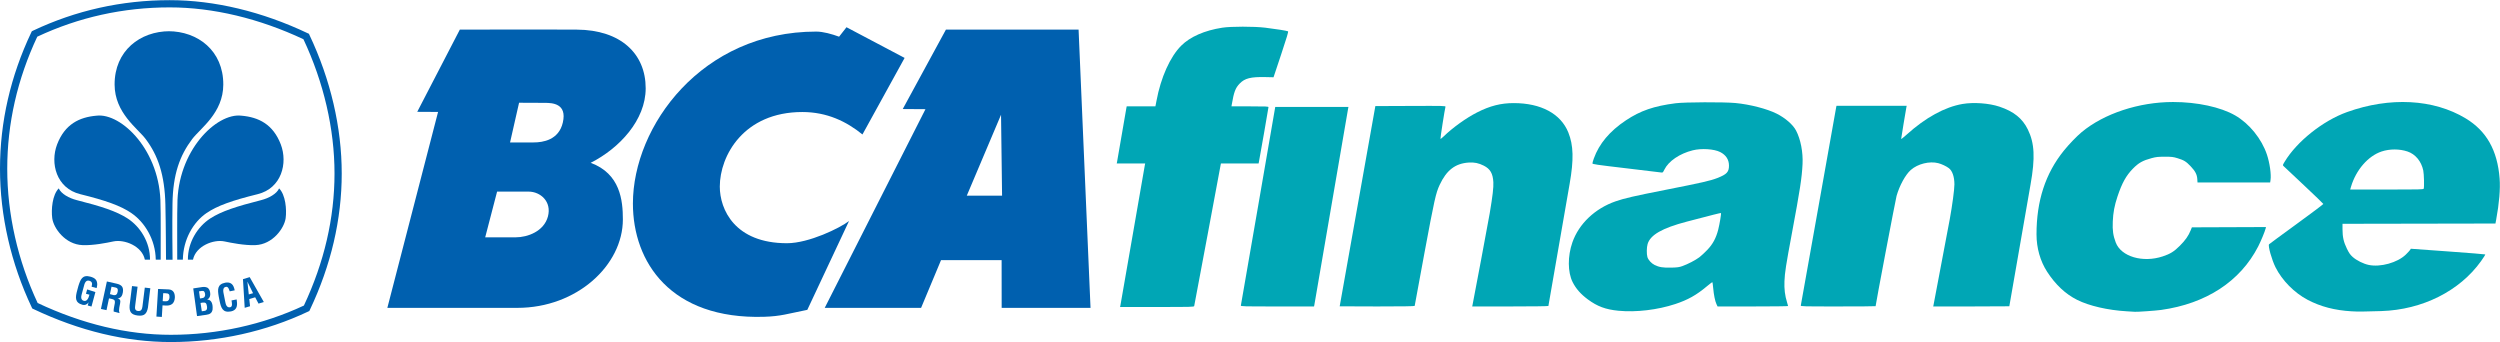
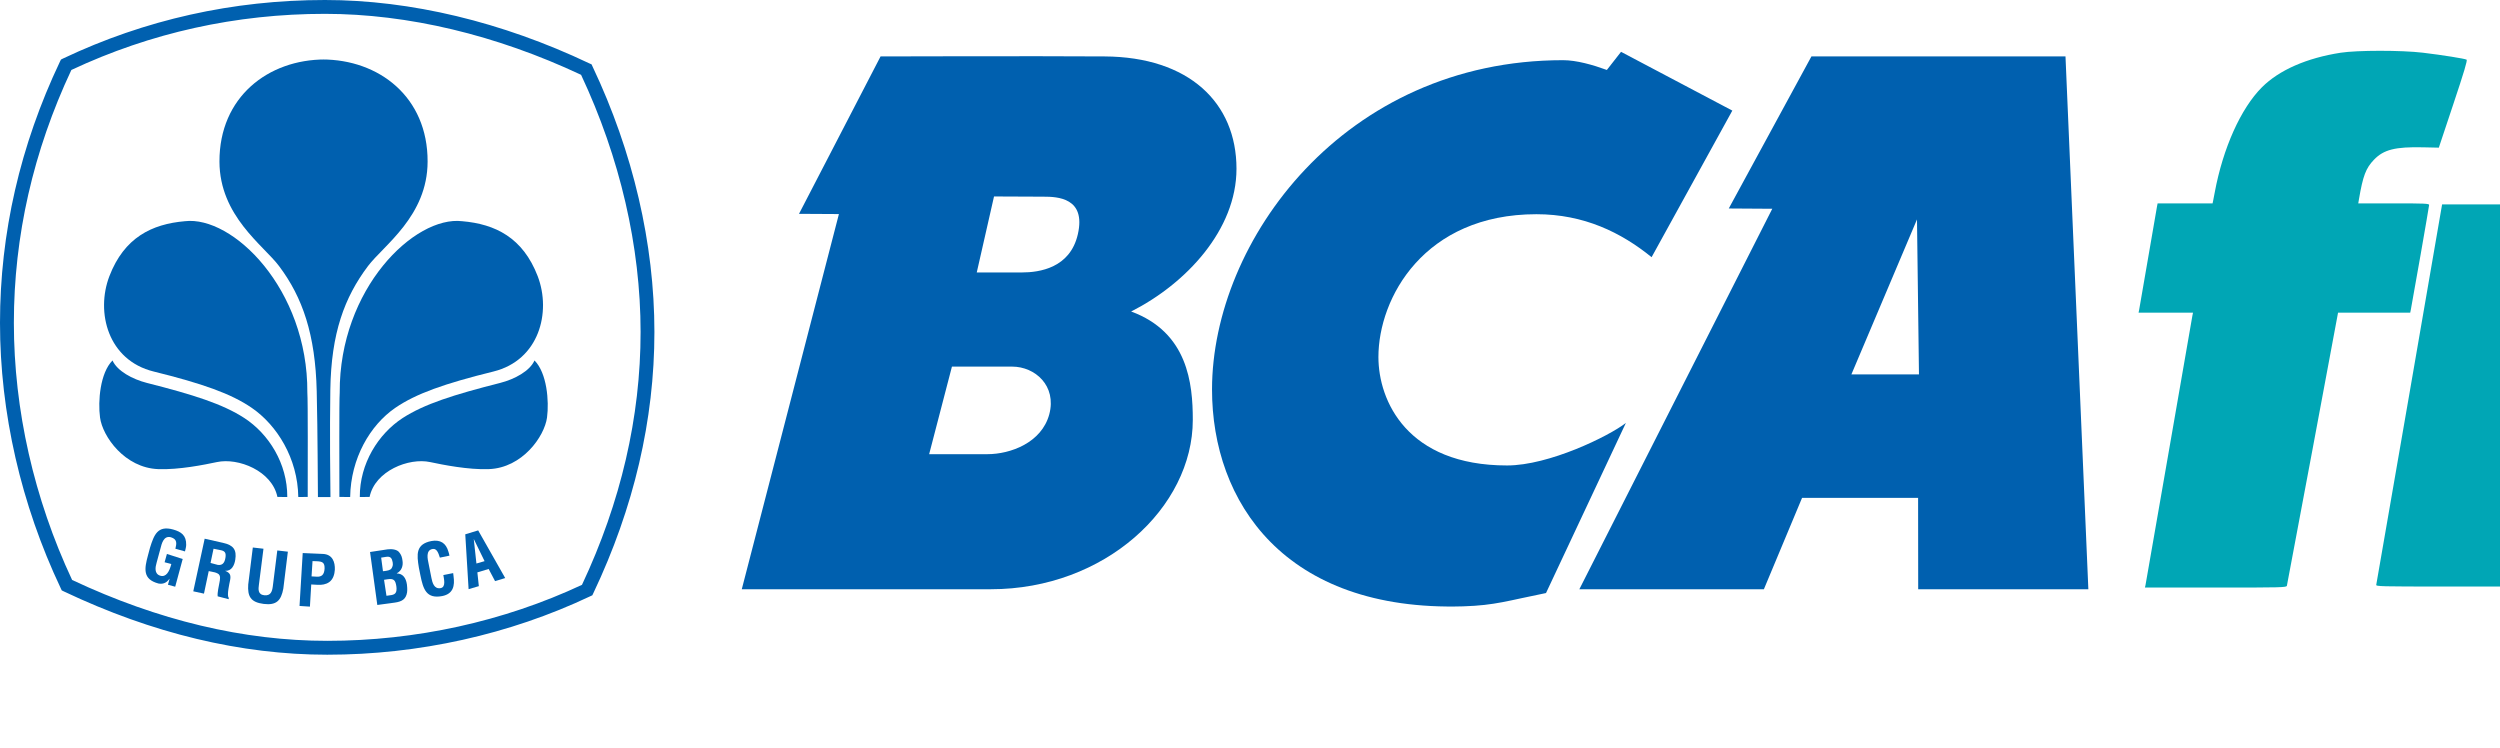
- <svg xmlns="http://www.w3.org/2000/svg" width="4599px" height="629px" viewBox="0 0 2298 314" version="1.1">
+ <svg xmlns="http://www.w3.org/2000/svg" width="100%" height="100%" viewBox="0 0 1200 359" version="1.1" xml:space="preserve" style="fill-rule:evenodd;clip-rule:evenodd;stroke-linejoin:round;stroke-miterlimit:2;">
  <g id="surface1">
    <path style=" stroke:none;fill-rule:nonzero;fill:rgb(0%,37.647%,68.627%);fill-opacity:1;" d="M 147.703 238.535 C 147.703 226.008 147.836 192.531 147.527 188.406 C 147.797 138.586 111.59 103.445 88.711 106.184 C 72.883 107.559 59.617 114.016 52.496 132.59 C 45.895 149.902 51.797 172.926 73.746 178.328 C 97.215 184.129 110.922 188.957 120.84 195.77 C 132.992 204.105 142.914 220.039 143.176 238.555 " />
    <path style=" stroke:none;fill-rule:nonzero;fill:rgb(0%,37.647%,68.627%);fill-opacity:1;" d="M 157.07 314.262 C 115.688 314.262 73.156 304.066 30.68 283.898 L 29.641 283.387 L 29.141 282.324 C 10.078 242.078 0 198.055 0 154.984 C 0 111.98 9.668 69.844 28.742 29.652 L 29.266 28.582 L 30.328 28.051 C 69.617 9.43 111.887 0 155.996 0 C 197.082 0 240.965 10.5 282.875 30.418 L 283.953 30.895 L 284.449 31.984 C 303.875 72.973 314.117 116.984 314.117 159.336 C 314.117 201.527 304.281 243.703 284.832 284.668 L 284.32 285.742 L 283.238 286.242 C 244.547 304.562 200.914 314.262 157.07 314.262 M 34.613 278.379 C 75.875 297.797 117.027 307.602 157.07 307.602 C 199.531 307.602 241.758 298.316 279.348 280.719 C 298.02 241.023 307.484 200.168 307.484 159.336 C 307.484 118.344 297.605 75.699 278.918 35.914 C 238.246 16.789 195.77 6.645 155.996 6.645 C 113.289 6.645 72.359 15.707 34.254 33.582 C 15.965 72.539 6.656 113.363 6.656 154.984 C 6.656 196.691 16.332 239.352 34.613 278.379 " />
    <path style=" stroke:none;fill-rule:nonzero;fill:rgb(0%,37.647%,68.627%);fill-opacity:1;" d="M 137.895 238.555 C 137.969 222.5 129.012 208.301 117.305 200.672 C 106.918 193.93 92.977 189.5 70.48 183.793 C 63.527 182.016 56.254 178.062 54.004 173.023 C 48.047 179.027 46.965 192.523 48.016 200.414 C 49.23 209.539 59.895 224.586 75.949 225.176 C 85.758 225.566 98.152 223.062 104.098 221.801 C 114.352 219.586 130.578 226.008 133.16 238.535 " />
    <path style=" stroke:none;fill-rule:nonzero;fill:rgb(0%,37.647%,68.627%);fill-opacity:1;" d="M 155.996 28.543 C 128.77 28.543 105.254 46.504 105.34 77.578 C 105.426 103.711 126.434 117.703 133.93 127.695 C 145.262 142.754 151.391 160.574 152.027 187.848 C 152.523 209.551 152.5 230.984 152.609 238.582 L 158.621 238.582 C 158.516 230.633 158.242 207.879 158.555 187.176 C 158.961 159.895 165.316 142.754 176.648 127.695 C 184.211 117.703 205.203 103.711 205.25 77.578 C 205.352 46.504 181.848 28.543 154.648 28.543 " />
    <path style=" stroke:none;fill-rule:nonzero;fill:rgb(0%,37.647%,68.627%);fill-opacity:1;" d="M 162.906 238.535 C 162.906 226.008 162.762 192.531 163.066 188.406 C 162.801 138.586 198.988 103.445 221.883 106.184 C 237.711 107.559 250.965 114.016 258.105 132.59 C 264.703 149.902 258.766 172.926 236.844 178.328 C 213.359 184.129 199.672 188.957 189.727 195.77 C 177.59 204.105 168.363 220.039 168.078 238.555 " />
    <path style=" stroke:none;fill-rule:nonzero;fill:rgb(0%,37.647%,68.627%);fill-opacity:1;" d="M 172.707 238.555 C 172.621 222.5 181.578 208.301 193.25 200.672 C 203.68 193.93 217.641 189.5 240.113 183.793 C 247.082 182.016 254.344 178.062 256.559 173.023 C 262.543 179.027 263.621 192.523 262.574 200.414 C 261.328 209.539 250.695 224.586 234.668 225.176 C 224.863 225.566 212.402 223.062 206.484 221.801 C 196.27 219.586 179.996 226.008 177.402 238.535 " />
    <path style=" stroke:none;fill-rule:nonzero;fill:rgb(0%,37.647%,68.627%);fill-opacity:1;" d="M 181.105 290.387 L 177.621 264.961 L 186.031 263.684 C 188.078 263.402 190.57 263.762 191.566 265.043 C 192.668 266.383 193.004 267.492 193.219 269.25 C 193.535 271.422 192.906 273.934 190.461 275.188 L 190.461 275.262 C 193.191 275.262 194.844 277.227 195.32 280.543 C 195.395 281.242 195.598 282.934 195.395 284.344 C 194.836 287.699 192.836 288.781 189.457 289.254 Z M 186.516 285.832 C 187.516 285.691 188.523 285.637 189.316 285.133 C 190.523 284.344 190.414 282.652 190.246 281.398 C 189.824 278.637 189.105 277.59 186.18 278.023 L 184.34 278.305 L 185.504 285.977 Z M 184.754 274.086 C 185.867 273.902 187.379 273.77 188.008 272.715 C 188.336 272.008 188.758 271.445 188.48 269.879 C 188.137 268.016 187.52 266.863 185.156 267.312 L 182.957 267.664 L 183.824 274.18 " />
    <path style=" stroke:none;fill-rule:nonzero;fill:rgb(0%,37.647%,68.627%);fill-opacity:1;" d="M 217.527 275.094 C 217.594 275.566 217.672 276.094 217.699 276.566 C 218.379 281.203 217.527 285.043 212.316 286.102 C 204.613 287.586 203.141 282.797 201.781 276.094 L 201.059 272.469 C 199.996 266.055 199.543 261.195 207.055 259.699 C 211.285 258.926 214.086 260.613 215.25 264.828 C 215.43 265.457 215.656 266.082 215.742 266.715 L 211.133 267.664 C 210.602 266.082 209.898 263.25 207.824 263.488 C 204.102 263.938 205.332 268.57 205.715 270.504 L 207.098 277.465 C 207.516 279.57 208.34 282.934 211.562 282.285 C 214.176 281.762 213.039 277.688 212.805 276.016 " />
    <path style=" stroke:none;fill-rule:nonzero;fill:rgb(0%,37.647%,68.627%);fill-opacity:1;" d="M 224.926 282.789 L 223.328 256.473 L 229.52 254.586 L 242.5 277.469 L 237.625 278.93 L 234.551 273.113 L 229.137 274.738 L 229.84 281.352 Z M 228.684 270.488 L 232.598 269.355 L 227.402 258.711 " />
    <path style=" stroke:none;fill-rule:nonzero;fill:rgb(0%,37.647%,68.627%);fill-opacity:1;" d="M 72.008 262.895 C 73.945 256.691 75.684 252.121 83.074 254.152 C 87.031 255.258 89.484 257 89.367 261.598 C 89.348 262.621 89.012 263.664 88.789 264.676 L 84.188 263.402 C 84.789 260.867 85.172 258.852 82.047 257.887 C 78.434 256.895 77.551 261.277 77.051 263.172 L 75.18 270.07 C 74.586 272.117 73.871 275.504 77.051 276.375 C 79.68 277.086 81.277 274.504 82.227 270.734 L 79.008 269.883 L 80.121 265.891 L 87.691 268.328 L 84.098 281.625 L 80.613 280.676 L 81.398 277.867 L 81.297 277.867 C 79.695 280.164 77.738 280.406 76.023 280.078 C 68.453 278.027 69.246 273.078 71.051 266.465 " />
    <path style=" stroke:none;fill-rule:nonzero;fill:rgb(0%,37.647%,68.627%);fill-opacity:1;" d="M 100.188 274.125 L 97.906 284.941 L 92.773 283.832 L 98.242 258.574 L 106.992 260.551 C 112.113 261.656 113.66 263.938 112.934 268.633 C 112.52 271.324 111.191 274.23 107.949 273.996 L 107.914 273.949 C 110.656 274.91 110.891 276.293 110.41 278.684 C 110.203 279.703 108.777 285.875 109.762 286.871 L 109.797 287.629 L 104.484 286.242 C 104.266 284.531 105.016 281.457 105.312 279.754 C 105.613 278.246 106.09 276.121 104.562 275.32 C 103.363 274.684 102.918 274.715 101.566 274.402 Z M 101.062 270.211 L 104.516 271.145 C 106.613 271.445 107.781 270.359 108.195 267.824 C 108.57 265.496 108.086 264.59 106.203 264.137 L 102.496 263.387 " />
    <path style=" stroke:none;fill-rule:nonzero;fill:rgb(0%,37.647%,68.627%);fill-opacity:1;" d="M 133.102 264.219 L 138.176 264.805 L 135.992 282.562 C 134.93 288.191 132.754 290.652 126.562 289.883 C 120.262 289.086 118.77 286.215 119.148 280.543 L 121.352 262.801 L 126.465 263.387 L 124.27 280.73 C 124.039 282.617 123.602 285.406 126.953 285.742 C 129.926 285.969 130.598 284 130.934 281.555 " />
    <path style=" stroke:none;fill-rule:nonzero;fill:rgb(0%,37.647%,68.627%);fill-opacity:1;" d="M 143.773 290.855 L 145.301 265.465 L 155.051 265.887 C 159.66 266.113 160.867 269.879 160.723 273.469 C 160.59 275.656 159.906 278.094 158.004 279.418 C 156.441 280.543 154.438 280.809 152.574 280.719 L 149.398 280.539 L 148.762 291.184 Z M 149.543 276.668 L 152.125 276.812 C 154.223 276.891 155.613 276.059 155.797 272.977 C 155.898 270.016 154.777 269.516 152.059 269.395 L 150.012 269.324 " />
    <path style=" stroke:none;fill-rule:nonzero;fill:rgb(0%,37.647%,68.627%);fill-opacity:1;" d="M 831.52 53.086 L 792.766 123.449 C 778.137 111.566 760.273 102.824 737.484 102.824 C 683.551 102.824 661.641 143.039 661.641 171.367 C 661.641 192.395 675.406 223.422 723.395 223.422 C 743.539 223.422 772.176 209.402 780.414 203.023 L 742.086 284.66 C 723.816 288.309 717.812 290.566 702.348 291.047 C 616.453 293.609 581.746 240.828 581.773 186.895 C 581.828 115.598 645.199 28.887 750.25 28.887 C 756.688 28.887 764.562 31.113 771.293 33.582 L 778.098 24.879 " />
    <path style=" stroke:none;fill-rule:nonzero;fill:rgb(0%,37.647%,68.627%);fill-opacity:1;" d="M 991.434 27.086 L 1002.41 282.836 L 920.734 282.836 L 920.688 238.973 L 864.992 238.973 L 846.664 282.836 L 758.086 282.836 L 850.691 100.207 L 829.809 100.07 L 869.484 27.086 Z M 920.156 105.324 L 888.668 179.715 L 921.105 179.715 " />
    <path style=" stroke:none;fill-rule:nonzero;fill:rgb(0%,37.647%,68.627%);fill-opacity:1;" d="M 530.207 27.086 C 570.656 27.312 593.512 49.273 593.512 81 C 593.512 110.246 569.406 136.133 542.945 149.52 C 570.188 159.539 572.543 184.129 572.543 201.527 C 572.543 243.562 530.383 282.836 475.574 282.836 L 356.051 282.836 L 402.676 102.75 L 383.523 102.641 L 422.672 27.086 C 422.672 27.086 497.32 26.859 530.207 27.086 M 490.527 130.777 C 498.895 130.777 513.664 128.656 517.359 112.461 C 521.406 94.879 507.543 94.406 500.895 94.406 L 477.129 94.301 L 468.844 130.777 Z M 456.93 175.973 L 445.992 218.004 L 473.969 218.004 C 484.98 218.004 499.98 212.539 503.656 198.859 C 507.289 185.141 496.801 175.973 485.832 175.973 " />
    <path style=" stroke:none;fill-rule:nonzero;fill:rgb(0%,65.098%,70.98%);fill-opacity:1;" d="M 1655.301 280.664 C 1655.441 280.184 1662.766 239.191 1671.574 189.578 C 1680.387 139.961 1687.707 98.859 1687.848 98.242 L 1688.105 97.117 L 1752.617 97.117 L 1752.336 98.492 C 1751.848 100.863 1747.543 127.008 1747.543 127.594 C 1747.543 127.902 1749.859 126.059 1752.691 123.504 C 1769.961 107.918 1787.695 98.203 1803.961 95.422 C 1814.133 93.684 1828.316 94.707 1837.809 97.871 C 1851.008 102.262 1858.996 108.664 1863.98 118.844 C 1870.191 131.527 1870.844 144.891 1866.453 169.586 C 1864.945 178.074 1846.965 281.219 1846.965 281.387 C 1846.965 281.469 1831.223 281.539 1811.984 281.539 L 1777 281.539 L 1777.262 280.414 C 1777.57 279.09 1790.355 211.535 1792.227 201.32 C 1794.512 188.871 1796.504 173.945 1796.5 169.336 C 1796.488 162.344 1794.602 156.84 1791.387 154.426 C 1788.949 152.598 1784.883 150.676 1781.668 149.84 C 1773.66 147.754 1762.812 150.43 1756.418 156.074 C 1751.516 160.398 1746.043 170.371 1743.328 179.918 C 1742.41 183.156 1724.059 279.68 1724.059 281.285 C 1724.059 281.426 1708.531 281.539 1689.551 281.539 C 1656.922 281.539 1655.059 281.492 1655.301 280.664 Z M 1655.301 280.664 " />
    <path style=" stroke:none;fill-rule:nonzero;fill:rgb(0%,65.098%,70.98%);fill-opacity:1;" d="M 1231.445 281.414 C 1231.453 281.344 1238.828 239.906 1247.84 189.328 L 1264.223 97.367 L 1296.574 97.238 C 1327.234 97.117 1328.914 97.156 1328.68 97.988 C 1327.988 100.422 1323.805 127.215 1324.074 127.484 C 1324.246 127.656 1325.559 126.652 1326.996 125.258 C 1335.312 117.176 1347.621 108.34 1357.75 103.184 C 1369.562 97.164 1379.594 94.613 1391.461 94.621 C 1416.504 94.629 1434.652 104.395 1441.598 121.594 C 1446.371 133.418 1446.711 146.668 1442.805 168.836 C 1437.984 196.227 1423.285 280.75 1423.285 281.098 C 1423.285 281.348 1408.219 281.539 1388.273 281.539 L 1353.258 281.539 L 1353.547 280.164 C 1354.887 273.738 1368.18 202.871 1369.32 196.074 C 1372.051 179.816 1372.949 172.129 1372.688 167.336 C 1372.25 159.305 1369.832 155.125 1363.898 152.125 C 1359.191 149.75 1355.27 148.938 1350.09 149.27 C 1337.715 150.059 1329.648 156.246 1323.336 169.793 C 1319.816 177.348 1318.57 182.906 1309.391 232.172 C 1304.434 258.758 1300.379 280.742 1300.379 281.023 C 1300.379 281.371 1289.145 281.539 1265.906 281.539 C 1246.945 281.539 1231.438 281.48 1231.445 281.414 Z M 1231.445 281.414 " />
    <path style=" stroke:none;fill-rule:nonzero;fill:rgb(0%,65.098%,70.98%);fill-opacity:1;" d="M 1140.605 280.664 C 1140.73 280.184 1147.891 238.91 1156.52 188.953 L 1172.207 98.117 L 1239.504 98.117 L 1239.219 99.488 C 1239.062 100.246 1232.066 140.898 1223.68 189.828 C 1215.289 238.758 1208.301 279.406 1208.148 280.164 L 1207.867 281.539 L 1174.125 281.539 C 1142.238 281.539 1140.395 281.488 1140.605 280.664 Z M 1140.605 280.664 " />
    <path style=" stroke:none;fill-rule:nonzero;fill:rgb(0%,65.098%,70.98%);fill-opacity:1;" d="M 1029.828 280.914 C 1029.977 280.293 1035.043 251.227 1041.086 216.316 C 1047.133 181.406 1052.203 152.223 1052.359 151.469 L 1052.645 150.094 L 1026.508 150.094 L 1026.789 148.719 C 1026.945 147.965 1028.883 136.773 1031.09 123.855 C 1033.297 110.934 1035.23 99.746 1035.383 98.992 L 1035.656 97.617 L 1062.039 97.617 L 1062.277 96.492 C 1062.41 95.871 1062.77 94.016 1063.074 92.367 C 1067.027 71.098 1075.602 52.004 1085.75 41.867 C 1094 33.633 1107.188 27.848 1123.512 25.309 C 1131.422 24.082 1152.691 24.07 1162.934 25.293 C 1172.152 26.391 1183.156 28.145 1183.961 28.641 C 1184.434 28.934 1182.848 34.254 1177.609 49.953 L 1170.633 70.879 L 1163.184 70.711 C 1149.688 70.41 1144.168 71.801 1139.496 76.68 C 1135.594 80.75 1134.219 84.383 1132.281 95.742 L 1131.961 97.617 L 1148.969 97.617 C 1163.875 97.617 1165.98 97.711 1165.98 98.379 C 1165.98 99.023 1158.008 144.652 1157.188 148.719 L 1156.906 150.094 L 1122.262 150.094 L 1110.109 215.188 C 1103.422 250.992 1097.844 280.676 1097.707 281.156 C 1097.48 281.98 1095.422 282.031 1063.516 282.031 L 1029.562 282.031 L 1029.828 280.906 Z M 1029.828 280.914 " />
    <path style=" stroke:none;fill-rule:nonzero;fill:rgb(0%,65.098%,70.98%);fill-opacity:1;" d="M 1487.762 285.496 C 1475.93 284.355 1468.246 281.508 1459.508 275.035 C 1452.977 270.195 1448.598 265.207 1445.547 259.125 C 1440.992 250.055 1440.902 235.355 1445.328 222.676 C 1451.301 205.566 1466.109 191.492 1485.062 184.914 C 1493.109 182.117 1502.133 180.043 1530.953 174.359 C 1564.477 167.75 1572.09 166.016 1578.496 163.523 C 1587.266 160.117 1589.316 157.926 1589.277 151.992 C 1589.242 146.523 1586.504 142.324 1581.199 139.617 C 1575.625 136.773 1564.035 136.031 1556.031 138.008 C 1543.977 140.984 1533.703 147.973 1529.863 155.812 C 1528.551 158.484 1528.375 158.641 1526.961 158.402 C 1526.137 158.262 1511.574 156.516 1494.605 154.516 C 1467.094 151.277 1463.754 150.789 1463.754 150.02 C 1463.754 149.543 1464.344 147.512 1465.066 145.504 C 1469.93 131.953 1479.703 120.336 1494.535 110.477 C 1507.891 101.594 1520.281 97.332 1540.242 94.762 C 1548.609 93.688 1584.379 93.543 1595.156 94.543 C 1608.34 95.77 1624.219 99.859 1633.098 104.316 C 1641.098 108.332 1648.086 114.422 1650.938 119.859 C 1655.141 127.875 1657.441 139.715 1656.906 150.594 C 1656.277 163.359 1654.633 174.043 1647.113 214.316 C 1641.598 243.859 1640.637 250.043 1640.273 258.32 C 1639.965 265.352 1640.723 271.59 1642.621 277.645 C 1643.164 279.375 1643.609 280.957 1643.613 281.164 C 1643.617 281.371 1629.031 281.539 1611.199 281.539 L 1578.777 281.539 L 1577.754 279.355 C 1576.48 276.645 1575.305 270.812 1574.738 264.406 C 1574.5 261.719 1574.184 259.395 1574.035 259.246 C 1573.887 259.098 1571.578 260.816 1568.906 263.062 C 1559.402 271.055 1551.469 275.508 1539.918 279.32 C 1523.59 284.711 1503.871 287.047 1487.762 285.496 Z M 1546.441 244.445 C 1551.508 242.637 1558.465 239.023 1562 236.367 C 1563.684 235.098 1567 232.023 1569.371 229.535 C 1574.434 224.211 1577.359 218.789 1579.367 211.008 C 1580.641 206.07 1582.312 196.055 1581.926 195.668 C 1581.727 195.469 1573.672 197.496 1550.441 203.594 C 1527.887 209.512 1516.98 215.754 1514.48 224.176 C 1513.578 227.219 1513.48 233.406 1514.297 236.129 C 1515.102 238.812 1517.852 241.855 1520.844 243.371 C 1524.926 245.441 1528.676 246.051 1536.199 245.859 C 1541.844 245.719 1543.516 245.488 1546.441 244.445 Z M 1546.441 244.445 " />
    <path style=" stroke:none;fill-rule:nonzero;fill:rgb(0%,65.098%,70.98%);fill-opacity:1;" d="M 2161.48 286 C 2146.152 285.113 2133.141 281.715 2121.285 275.504 C 2108.996 269.059 2097.781 257.727 2091.672 245.582 C 2088.234 238.742 2084.578 225.754 2085.715 224.414 C 2085.996 224.086 2097.363 215.719 2110.977 205.82 C 2124.59 195.926 2135.676 187.598 2135.613 187.312 C 2135.551 187.027 2127.516 179.293 2117.762 170.125 C 2108.008 160.957 2099.602 153.059 2099.086 152.57 C 2098.172 151.711 2098.195 151.605 2100.055 148.516 C 2111.238 129.922 2135.172 110.859 2157.336 102.891 C 2196.727 88.734 2236.938 90.855 2266.398 108.641 C 2285.602 120.23 2295.609 137.922 2297.645 163.875 C 2298.395 173.434 2297.277 186.812 2294.473 201.824 L 2293.82 205.32 L 2223.527 205.449 L 2153.234 205.574 L 2153.234 210.594 C 2153.234 217.664 2154.293 222.359 2157.246 228.398 C 2159.246 232.488 2160.293 233.984 2162.602 236.055 C 2166.125 239.211 2172.363 242.32 2177.285 243.371 C 2188.047 245.668 2203.824 241.273 2211.418 233.863 C 2213.137 232.184 2214.891 230.293 2215.309 229.656 L 2216.074 228.5 L 2250.113 230.957 C 2268.836 232.305 2284.293 233.547 2284.461 233.719 C 2284.629 233.887 2282.883 236.66 2280.582 239.883 C 2260.914 267.398 2226.617 284.586 2188.957 285.793 C 2172.137 286.332 2167.773 286.367 2161.48 286 Z M 2227.875 173.293 C 2228.457 171.785 2228.16 159.824 2227.461 156.527 C 2225.672 148.102 2220.262 141.574 2213.02 139.117 C 2205.688 136.633 2196.609 136.625 2189.168 139.102 C 2176.77 143.227 2165.641 156.039 2161.062 171.461 L 2160.285 174.086 L 2193.93 174.086 C 2224.145 174.086 2227.602 174.004 2227.875 173.293 Z M 2227.875 173.293 " />
    <path style=" stroke:none;fill-rule:nonzero;fill:rgb(0%,65.098%,70.98%);fill-opacity:1;" d="M 1954.887 285.996 C 1937.539 284.988 1920.309 281.016 1909.277 275.477 C 1898.551 270.094 1889.371 261.484 1881.68 249.59 C 1875.395 239.871 1871.961 227.766 1871.961 215.316 C 1871.953 184.438 1880.129 159.383 1897.074 138.348 C 1901.695 132.613 1908.875 125.145 1913.379 121.387 C 1933.914 104.254 1966.09 93.629 1997.449 93.621 C 2019.625 93.613 2041.23 98.277 2054.559 105.949 C 2067.535 113.414 2078.953 127.508 2083.77 141.992 C 2086.355 149.77 2087.832 160.207 2087.066 165.305 L 2086.723 167.586 L 2019.953 167.586 L 2019.75 164.461 C 2019.48 160.23 2017.898 157.188 2013.652 152.715 C 2009.445 148.281 2007.504 147.086 2001.602 145.285 C 1997.578 144.055 1996.34 143.91 1989.859 143.914 C 1983.609 143.914 1981.941 144.098 1977.715 145.234 C 1969.598 147.418 1965.832 149.527 1960.629 154.816 C 1954.355 161.195 1950.492 168.16 1946.379 180.523 C 1943.598 188.879 1942.414 195.211 1942.059 203.57 C 1941.715 211.703 1942.395 216.445 1944.805 222.789 C 1949.73 235.758 1969.656 241.625 1988.016 235.52 C 1994.945 233.215 1998.328 231.117 2003.641 225.828 C 2008.742 220.754 2011.574 216.73 2013.66 211.594 L 2014.789 208.82 L 2082.898 208.562 L 2082.555 209.941 C 2081.859 212.75 2078.168 221.641 2075.723 226.398 C 2059.27 258.453 2027.887 278.969 1986.477 284.75 C 1981.598 285.43 1964.523 286.637 1962.379 286.453 C 1961.969 286.418 1958.594 286.211 1954.887 285.996 Z M 1954.887 285.996 " />
  </g>
</svg>
